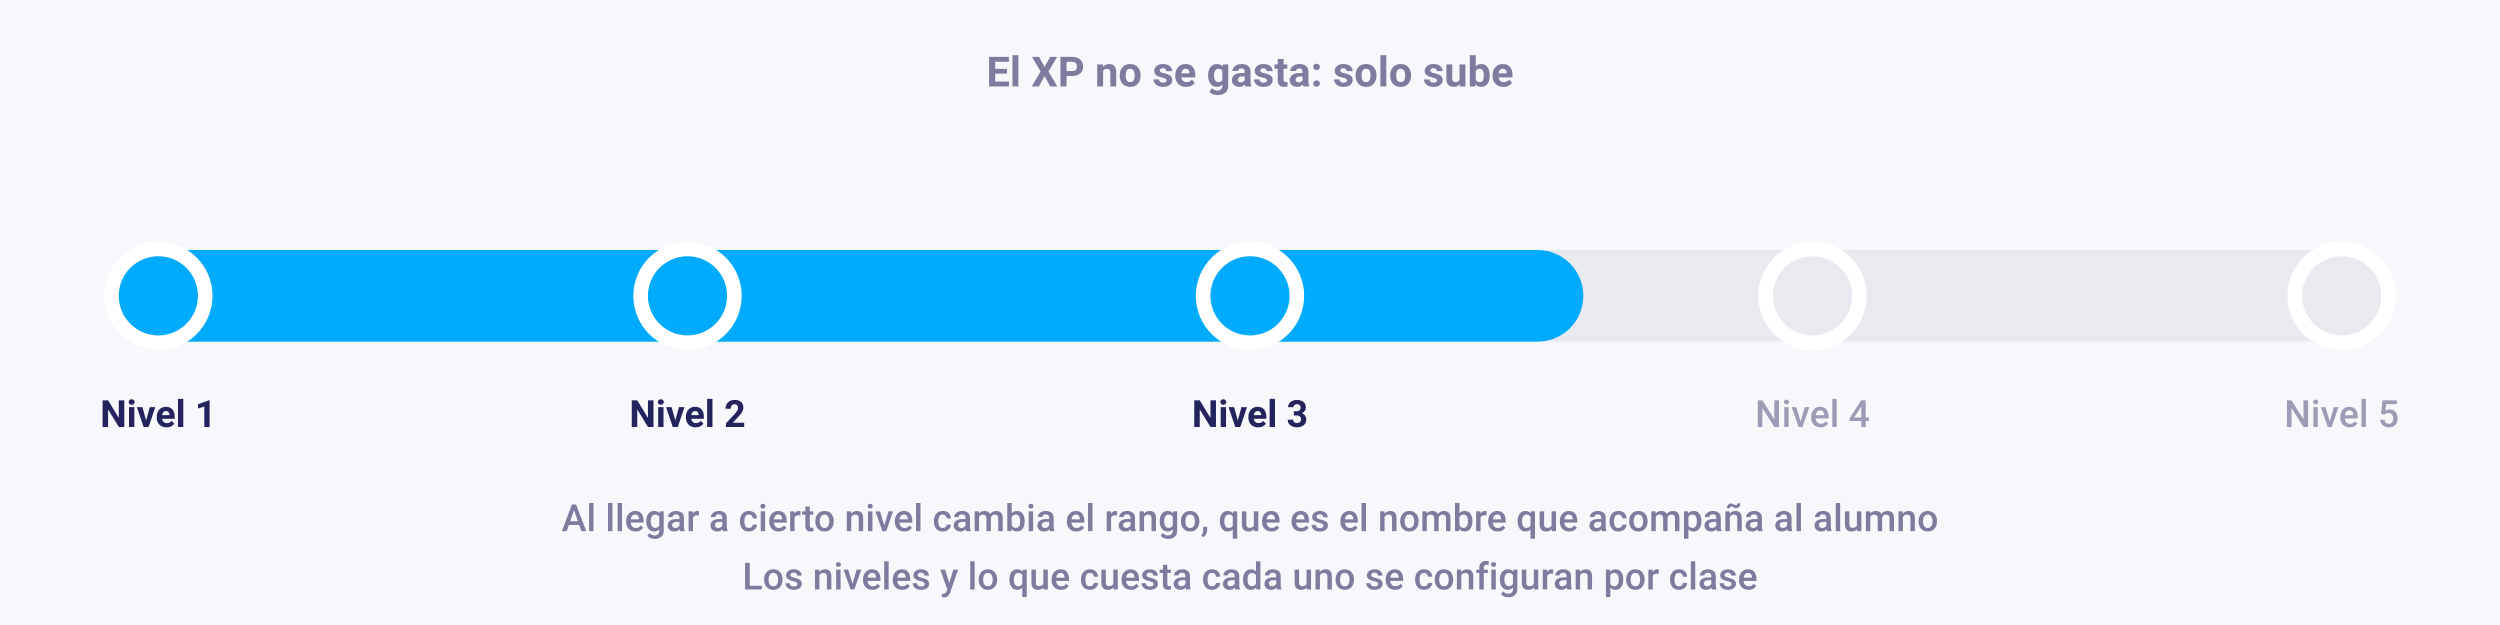
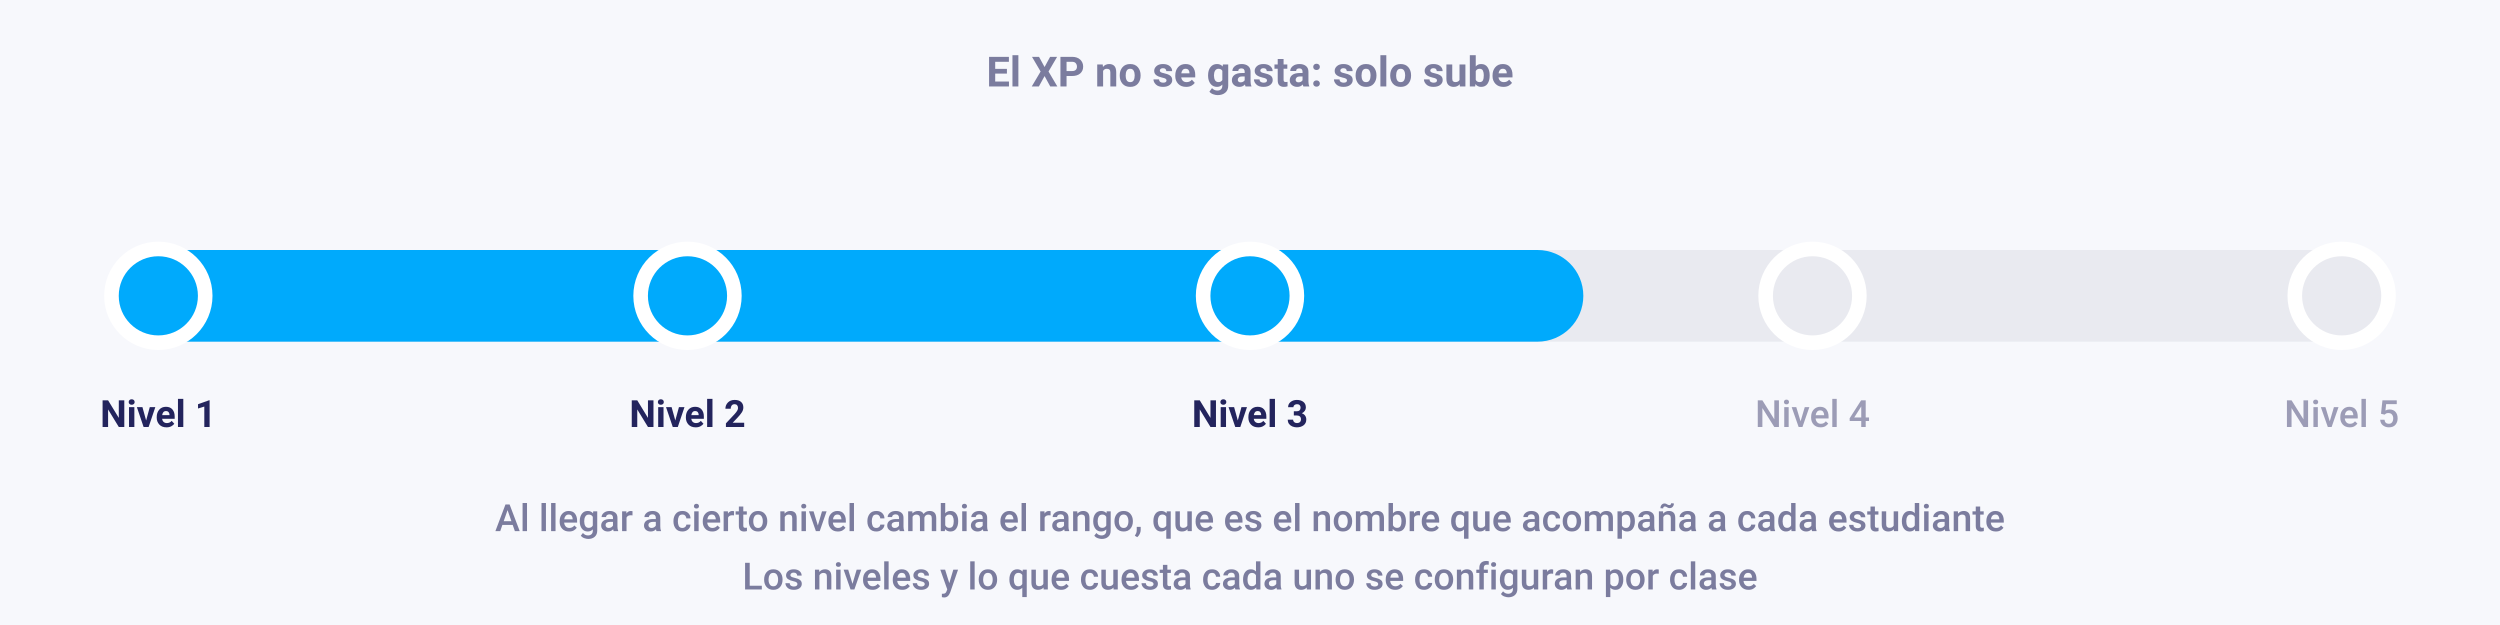
<svg xmlns="http://www.w3.org/2000/svg" viewBox="0 0 1200 300" width="1200" height="300" role="img">
  <rect x="0" y="0" width="1200" height="300" rx="0" fill="#F7F8FC" />
  <text x="600" y="36" font-family="-apple-system, BlinkMacSystemFont, 'Segoe UI', Roboto, 'Helvetica Neue', Arial, sans-serif" font-size="20" font-weight="600" fill="#7B7C9E" text-anchor="middle" dominant-baseline="middle">El XP no se gasta: solo sube</text>
  <rect x="60" y="120" width="1080" height="44" rx="22" fill="#E9EAF0" />
  <rect x="60" y="120" width="700" height="44" rx="22" fill="#00AAFC" />
  <circle cx="76" cy="142" r="26" fill="#FFFFFF" />
  <circle cx="76" cy="142" r="19" fill="#00AAFC" />
  <text x="76" y="200" font-family="-apple-system, BlinkMacSystemFont, 'Segoe UI', Roboto, 'Helvetica Neue', Arial, sans-serif" font-size="18" font-weight="700" fill="#23245D" text-anchor="middle" dominant-baseline="middle">Nivel 1</text>
  <circle cx="330" cy="142" r="26" fill="#FFFFFF" />
  <circle cx="330" cy="142" r="19" fill="#00AAFC" />
  <text x="330" y="200" font-family="-apple-system, BlinkMacSystemFont, 'Segoe UI', Roboto, 'Helvetica Neue', Arial, sans-serif" font-size="18" font-weight="700" fill="#23245D" text-anchor="middle" dominant-baseline="middle">Nivel 2</text>
  <circle cx="600" cy="142" r="26" fill="#FFFFFF" />
  <circle cx="600" cy="142" r="19" fill="#00AAFC" />
  <text x="600" y="200" font-family="-apple-system, BlinkMacSystemFont, 'Segoe UI', Roboto, 'Helvetica Neue', Arial, sans-serif" font-size="18" font-weight="700" fill="#23245D" text-anchor="middle" dominant-baseline="middle">Nivel 3</text>
  <circle cx="870" cy="142" r="26" fill="#FFFFFF" />
  <circle cx="870" cy="142" r="19" fill="#E9EAF0" />
  <text x="870" y="200" font-family="-apple-system, BlinkMacSystemFont, 'Segoe UI', Roboto, 'Helvetica Neue', Arial, sans-serif" font-size="18" font-weight="500" fill="#9C9CB6" text-anchor="middle" dominant-baseline="middle">Nivel 4</text>
  <circle cx="1124" cy="142" r="26" fill="#FFFFFF" />
  <circle cx="1124" cy="142" r="19" fill="#E9EAF0" />
  <text x="1124" y="200" font-family="-apple-system, BlinkMacSystemFont, 'Segoe UI', Roboto, 'Helvetica Neue', Arial, sans-serif" font-size="18" font-weight="500" fill="#9C9CB6" text-anchor="middle" dominant-baseline="middle">Nivel 5</text>
-   <text x="600" y="250" font-family="-apple-system, BlinkMacSystemFont, 'Segoe UI', Roboto, 'Helvetica Neue', Arial, sans-serif" font-size="18" font-weight="500" fill="#7B7C9E" text-anchor="middle" dominant-baseline="middle">Al llegar a cierto nivel cambia el rango, que es el nombre que acompaña al alumno</text>
+   <text x="600" y="250" font-family="-apple-system, BlinkMacSystemFont, 'Segoe UI', Roboto, 'Helvetica Neue', Arial, sans-serif" font-size="18" font-weight="500" fill="#7B7C9E" text-anchor="middle" dominant-baseline="middle">Al llegar a cierto nivel cambia el rango, que es el nombre que acompaña a cada estudiante</text>
  <text x="600" y="278" font-family="-apple-system, BlinkMacSystemFont, 'Segoe UI', Roboto, 'Helvetica Neue', Arial, sans-serif" font-size="18" font-weight="500" fill="#7B7C9E" text-anchor="middle" dominant-baseline="middle">Los niveles y lo que cuesta cada uno se configuran por clase</text>
</svg>
